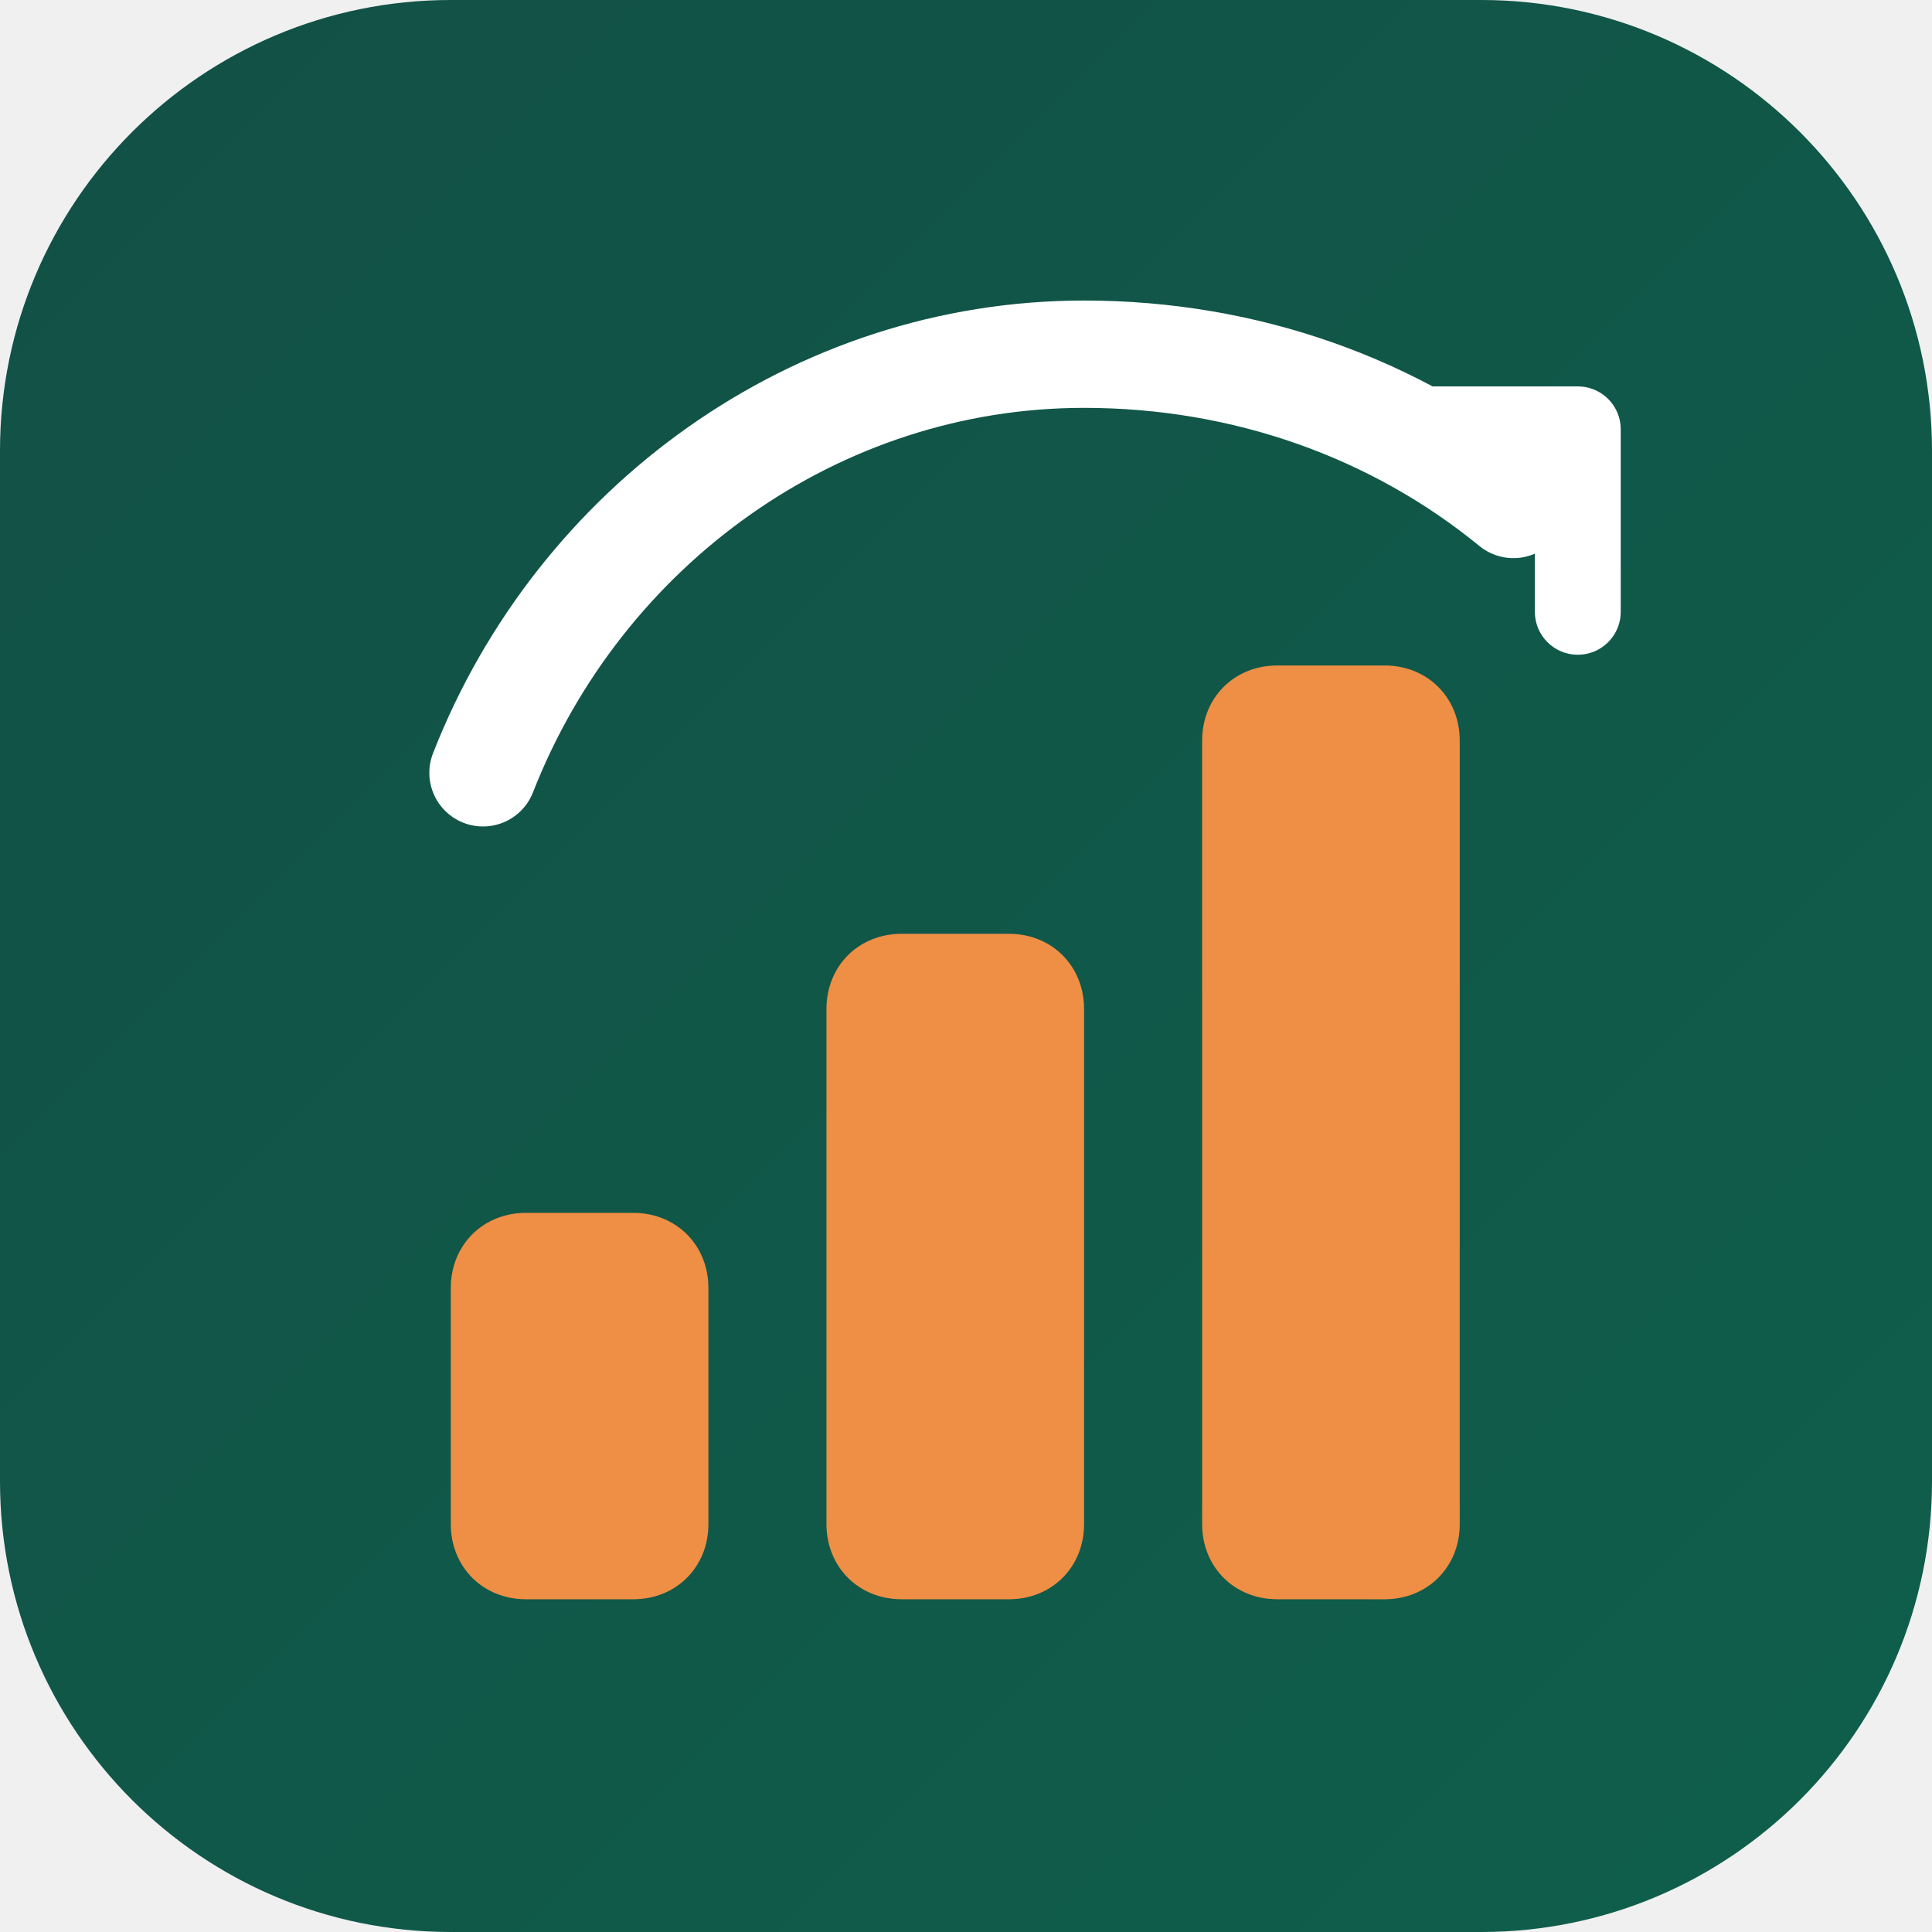
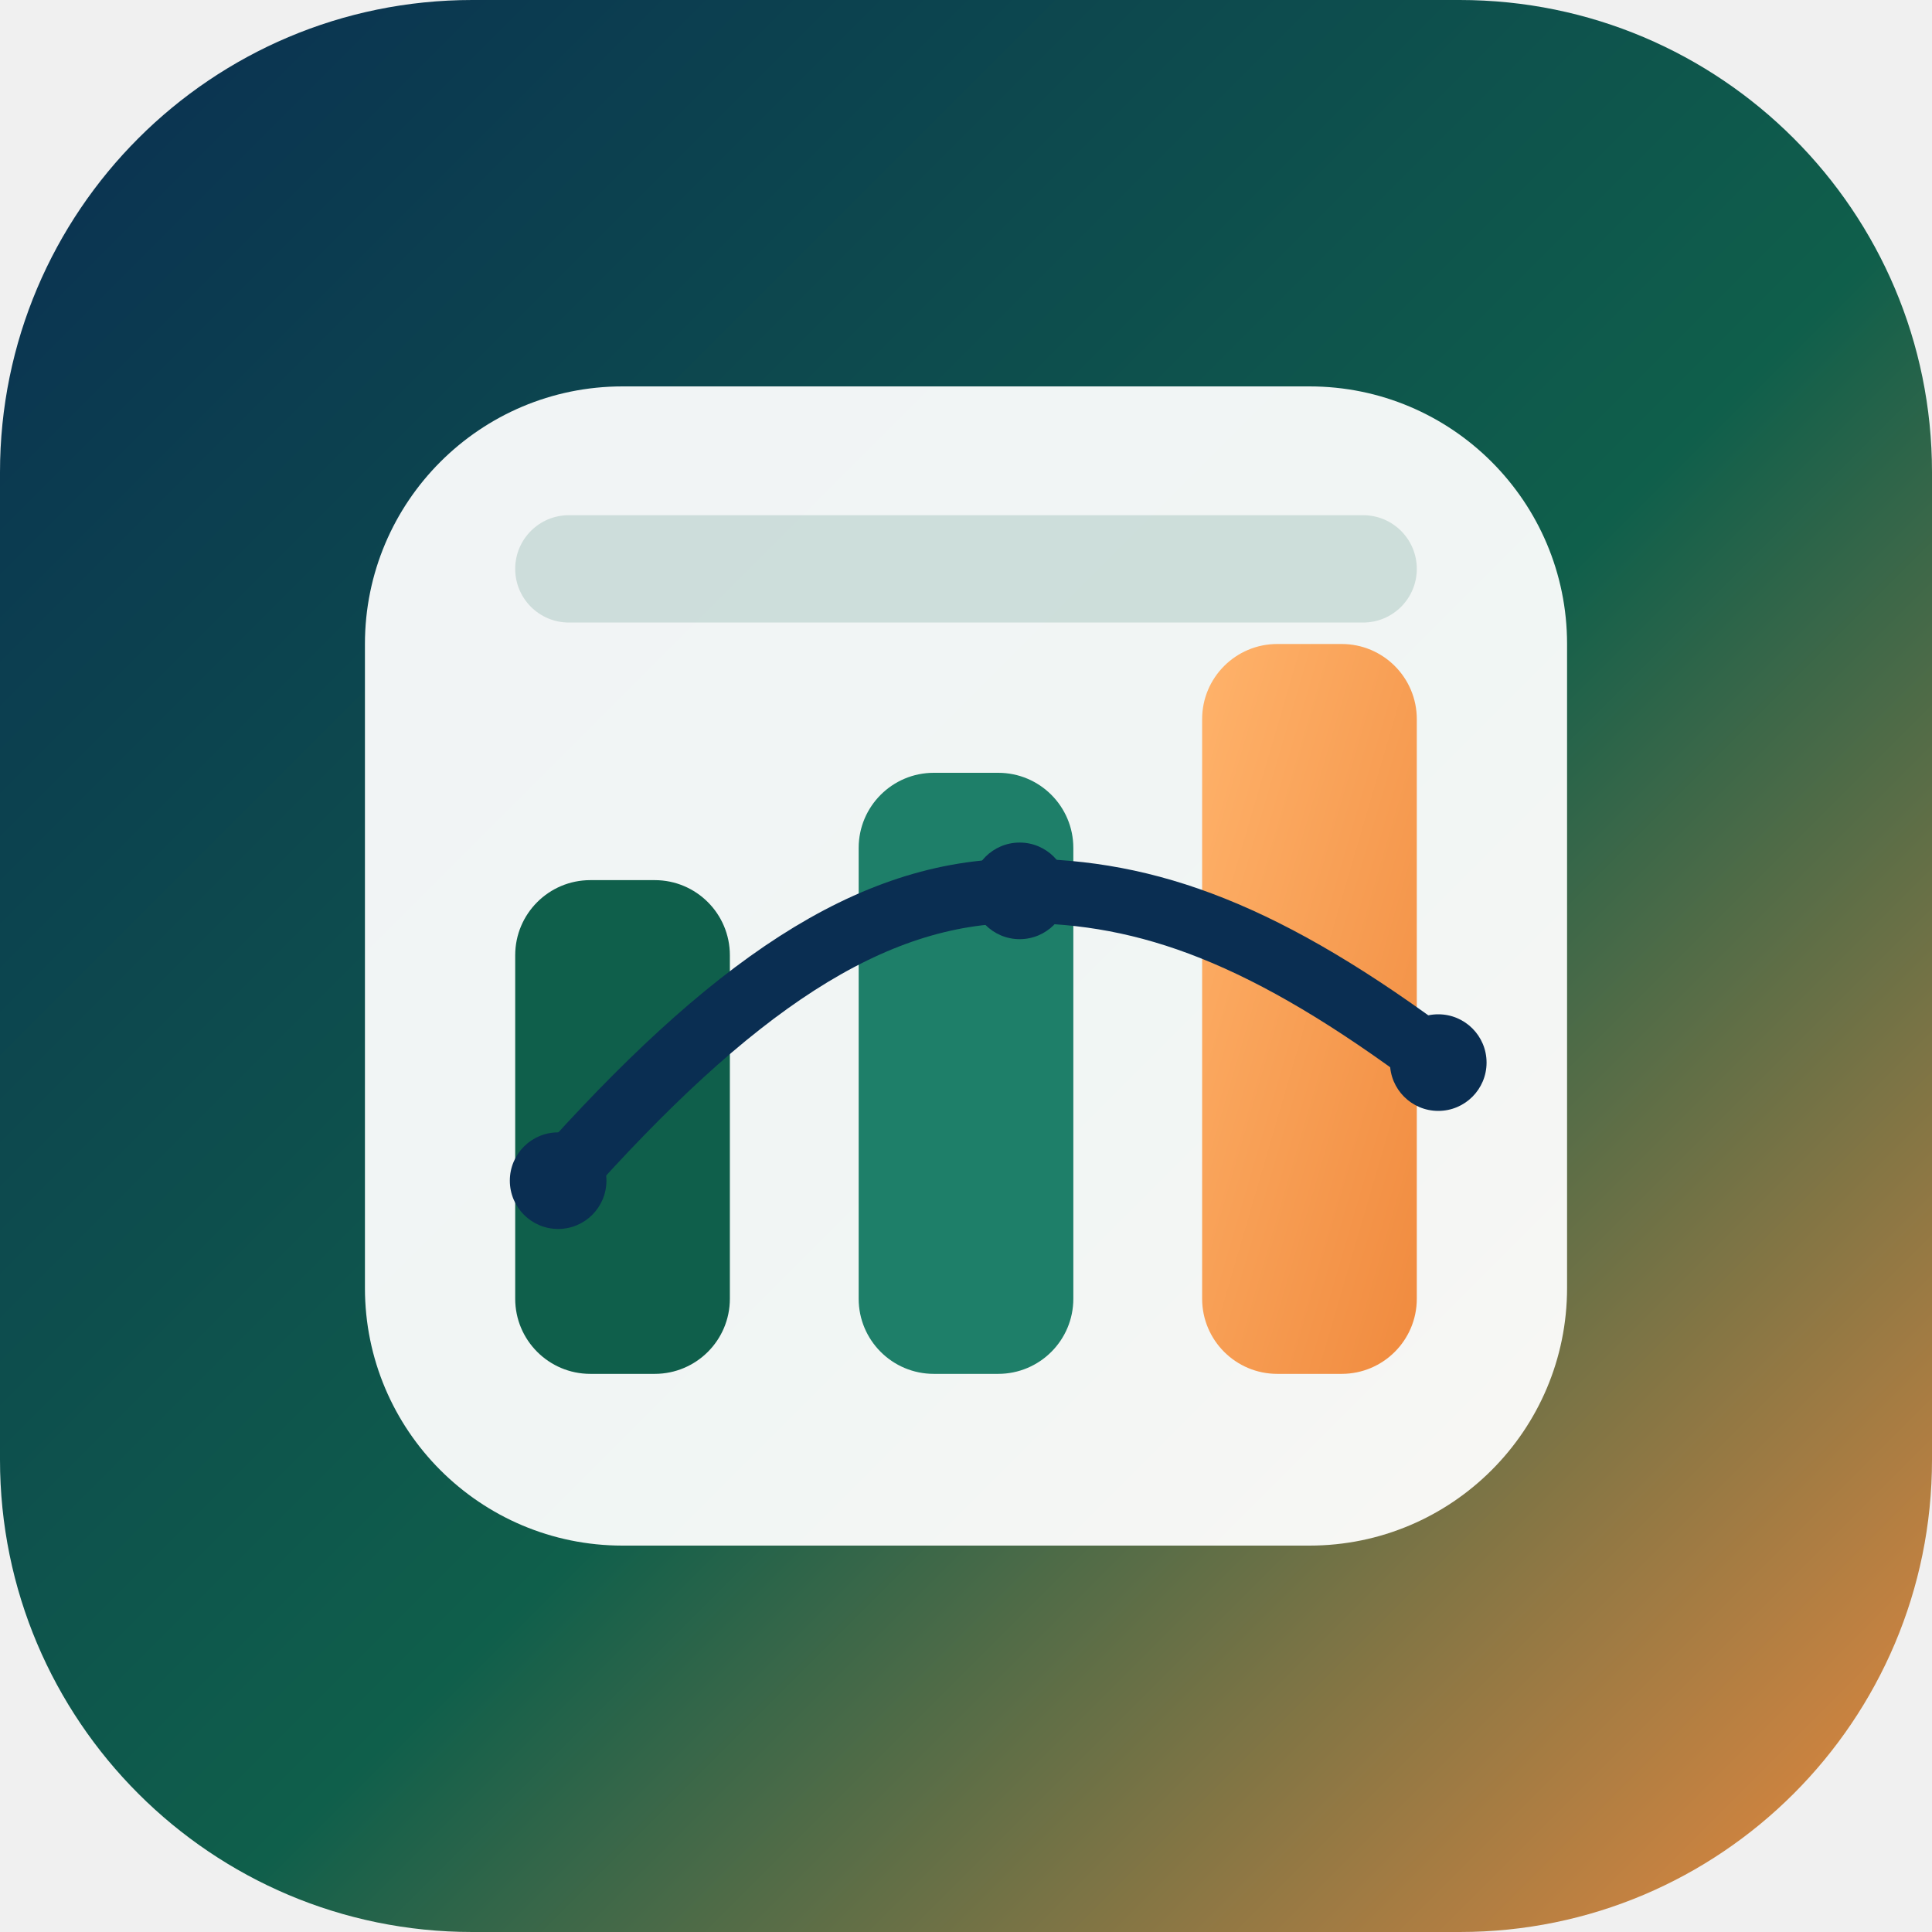
<svg xmlns="http://www.w3.org/2000/svg" viewBox="0 0 180 180">
  <defs>
    <linearGradient id="g" x1="0" x2="1" y1="0" y2="1">
-       <stop offset="0%" stop-color="#125046" />
-       <stop offset="100%" stop-color="#0f5f4b" />
+       <stop offset="0%" stop-color="#0a2e52" />
+       <stop offset="55%" stop-color="#0f5f4b" />
+       <stop offset="100%" stop-color="#f08a3e" />
+     </linearGradient>
+     <linearGradient id="a" x1="0" x2="1" y1="0" y2="1">
+       <stop offset="0%" stop-color="#ffb36b" />
+       <stop offset="100%" stop-color="#f08a3e" />
    </linearGradient>
  </defs>
-   <rect width="180" height="180" rx="42" fill="url(#g)" />
-   <path d="M42 120c0-4 3-7 7-7h10c4 0 7 3 7 7v22c0 4-3 7-7 7H49c-4 0-7-3-7-7z" fill="#ef8e45" />
-   <path d="M77 94c0-4 3-7 7-7h10c4 0 7 3 7 7v48c0 4-3 7-7 7H84c-4 0-7-3-7-7z" fill="#ef8e45" />
-   <path d="M112 69c0-4 3-7 7-7h10c4 0 7 3 7 7v73c0 4-3 7-7 7h-10c-4 0-7-3-7-7z" fill="#ef8e45" />
-   <path d="M45 72c9-23 31-39 56-39 15 0 29 5 40 14" fill="none" stroke="#fff" stroke-linecap="round" stroke-width="10" />
-   <path d="M130 40h17v17" fill="none" stroke="#fff" stroke-linecap="round" stroke-linejoin="round" stroke-width="8" />
+   <rect width="180" height="180" rx="44" fill="url(#g)" />
+   <rect x="34" y="36" width="112" height="108" rx="24" fill="#ffffff" fill-opacity="0.94" />
+   <rect x="48" y="48" width="84" height="10" rx="5" fill="#0f5f4b" opacity="0.16" />
+   <rect x="48" y="82" width="20" height="46" rx="7" fill="#0f5f4b" />
+   <rect x="80" y="72" width="20" height="56" rx="7" fill="#1e7f69" />
+   <rect x="112" y="60" width="20" height="68" rx="7" fill="url(#a)" />
+   <path d="M52 110c16-18 29-27 43-27 12 0 23 4 39 16" fill="none" stroke="#0a2e52" stroke-linecap="round" stroke-width="6" />
+   <circle cx="52" cy="110" r="4.5" fill="#0a2e52" />
+   <circle cx="95" cy="83" r="4.5" fill="#0a2e52" />
+   <circle cx="134" cy="99" r="4.5" fill="#0a2e52" />
</svg>
